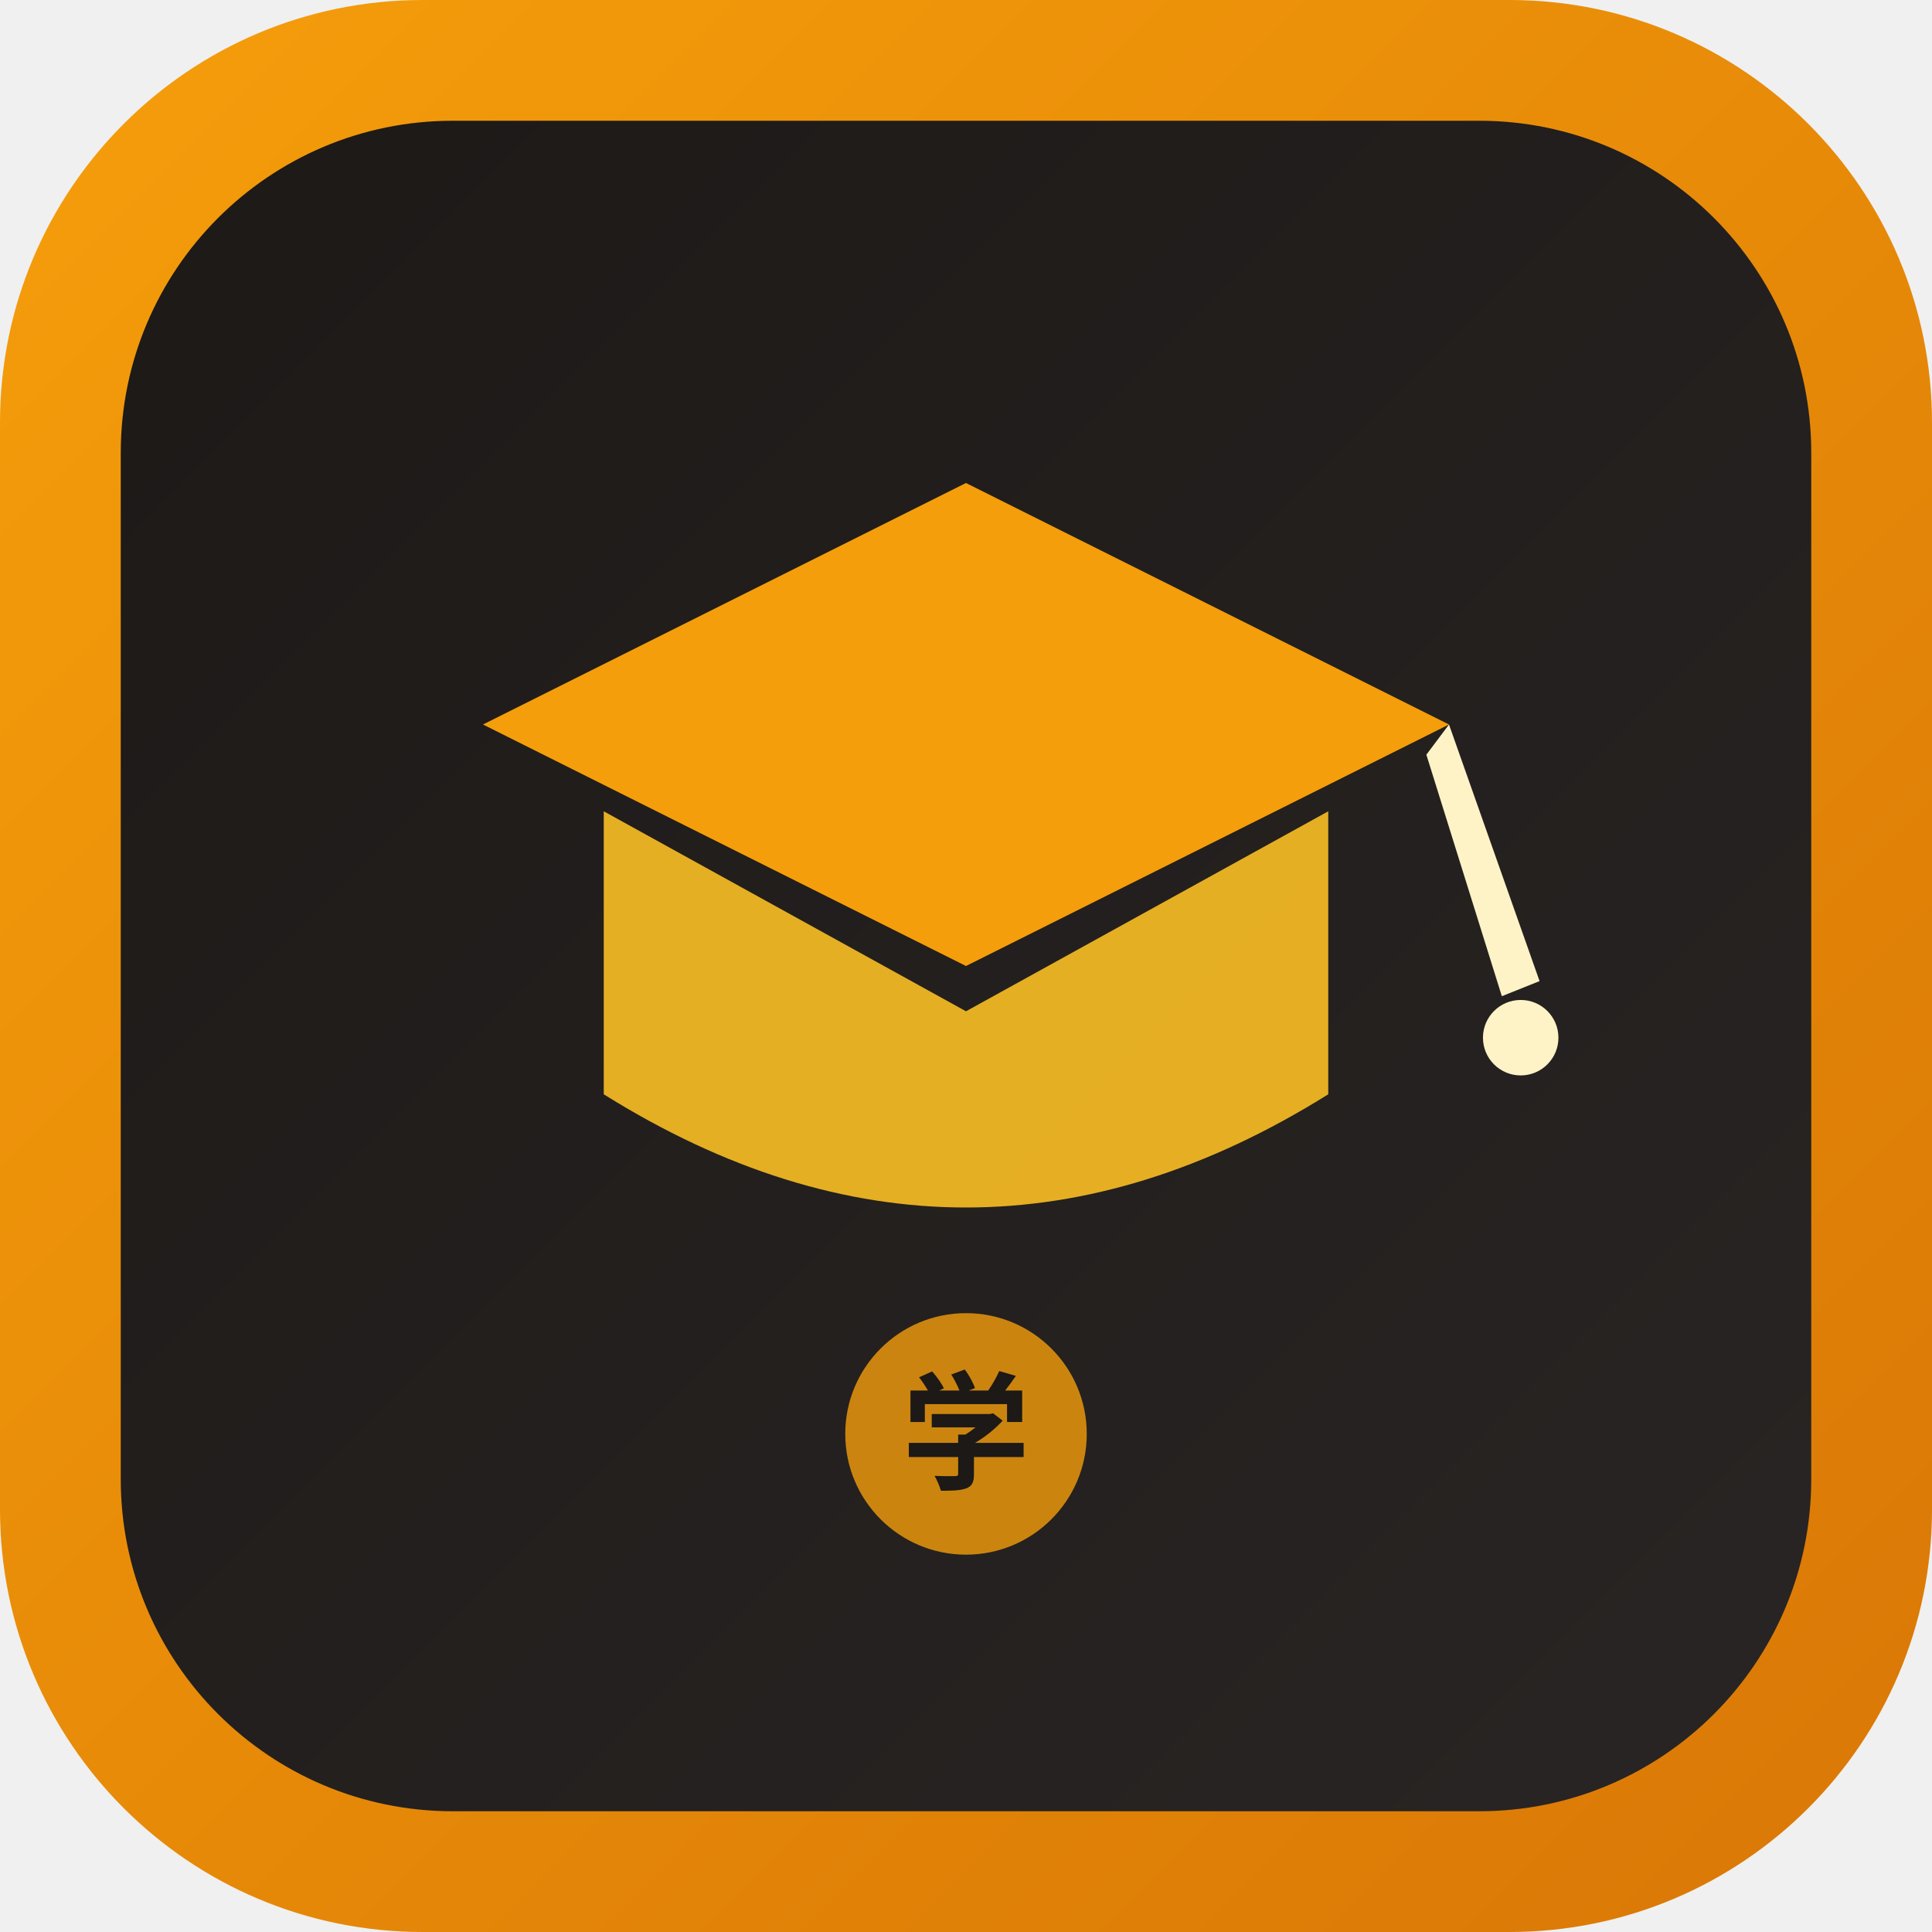
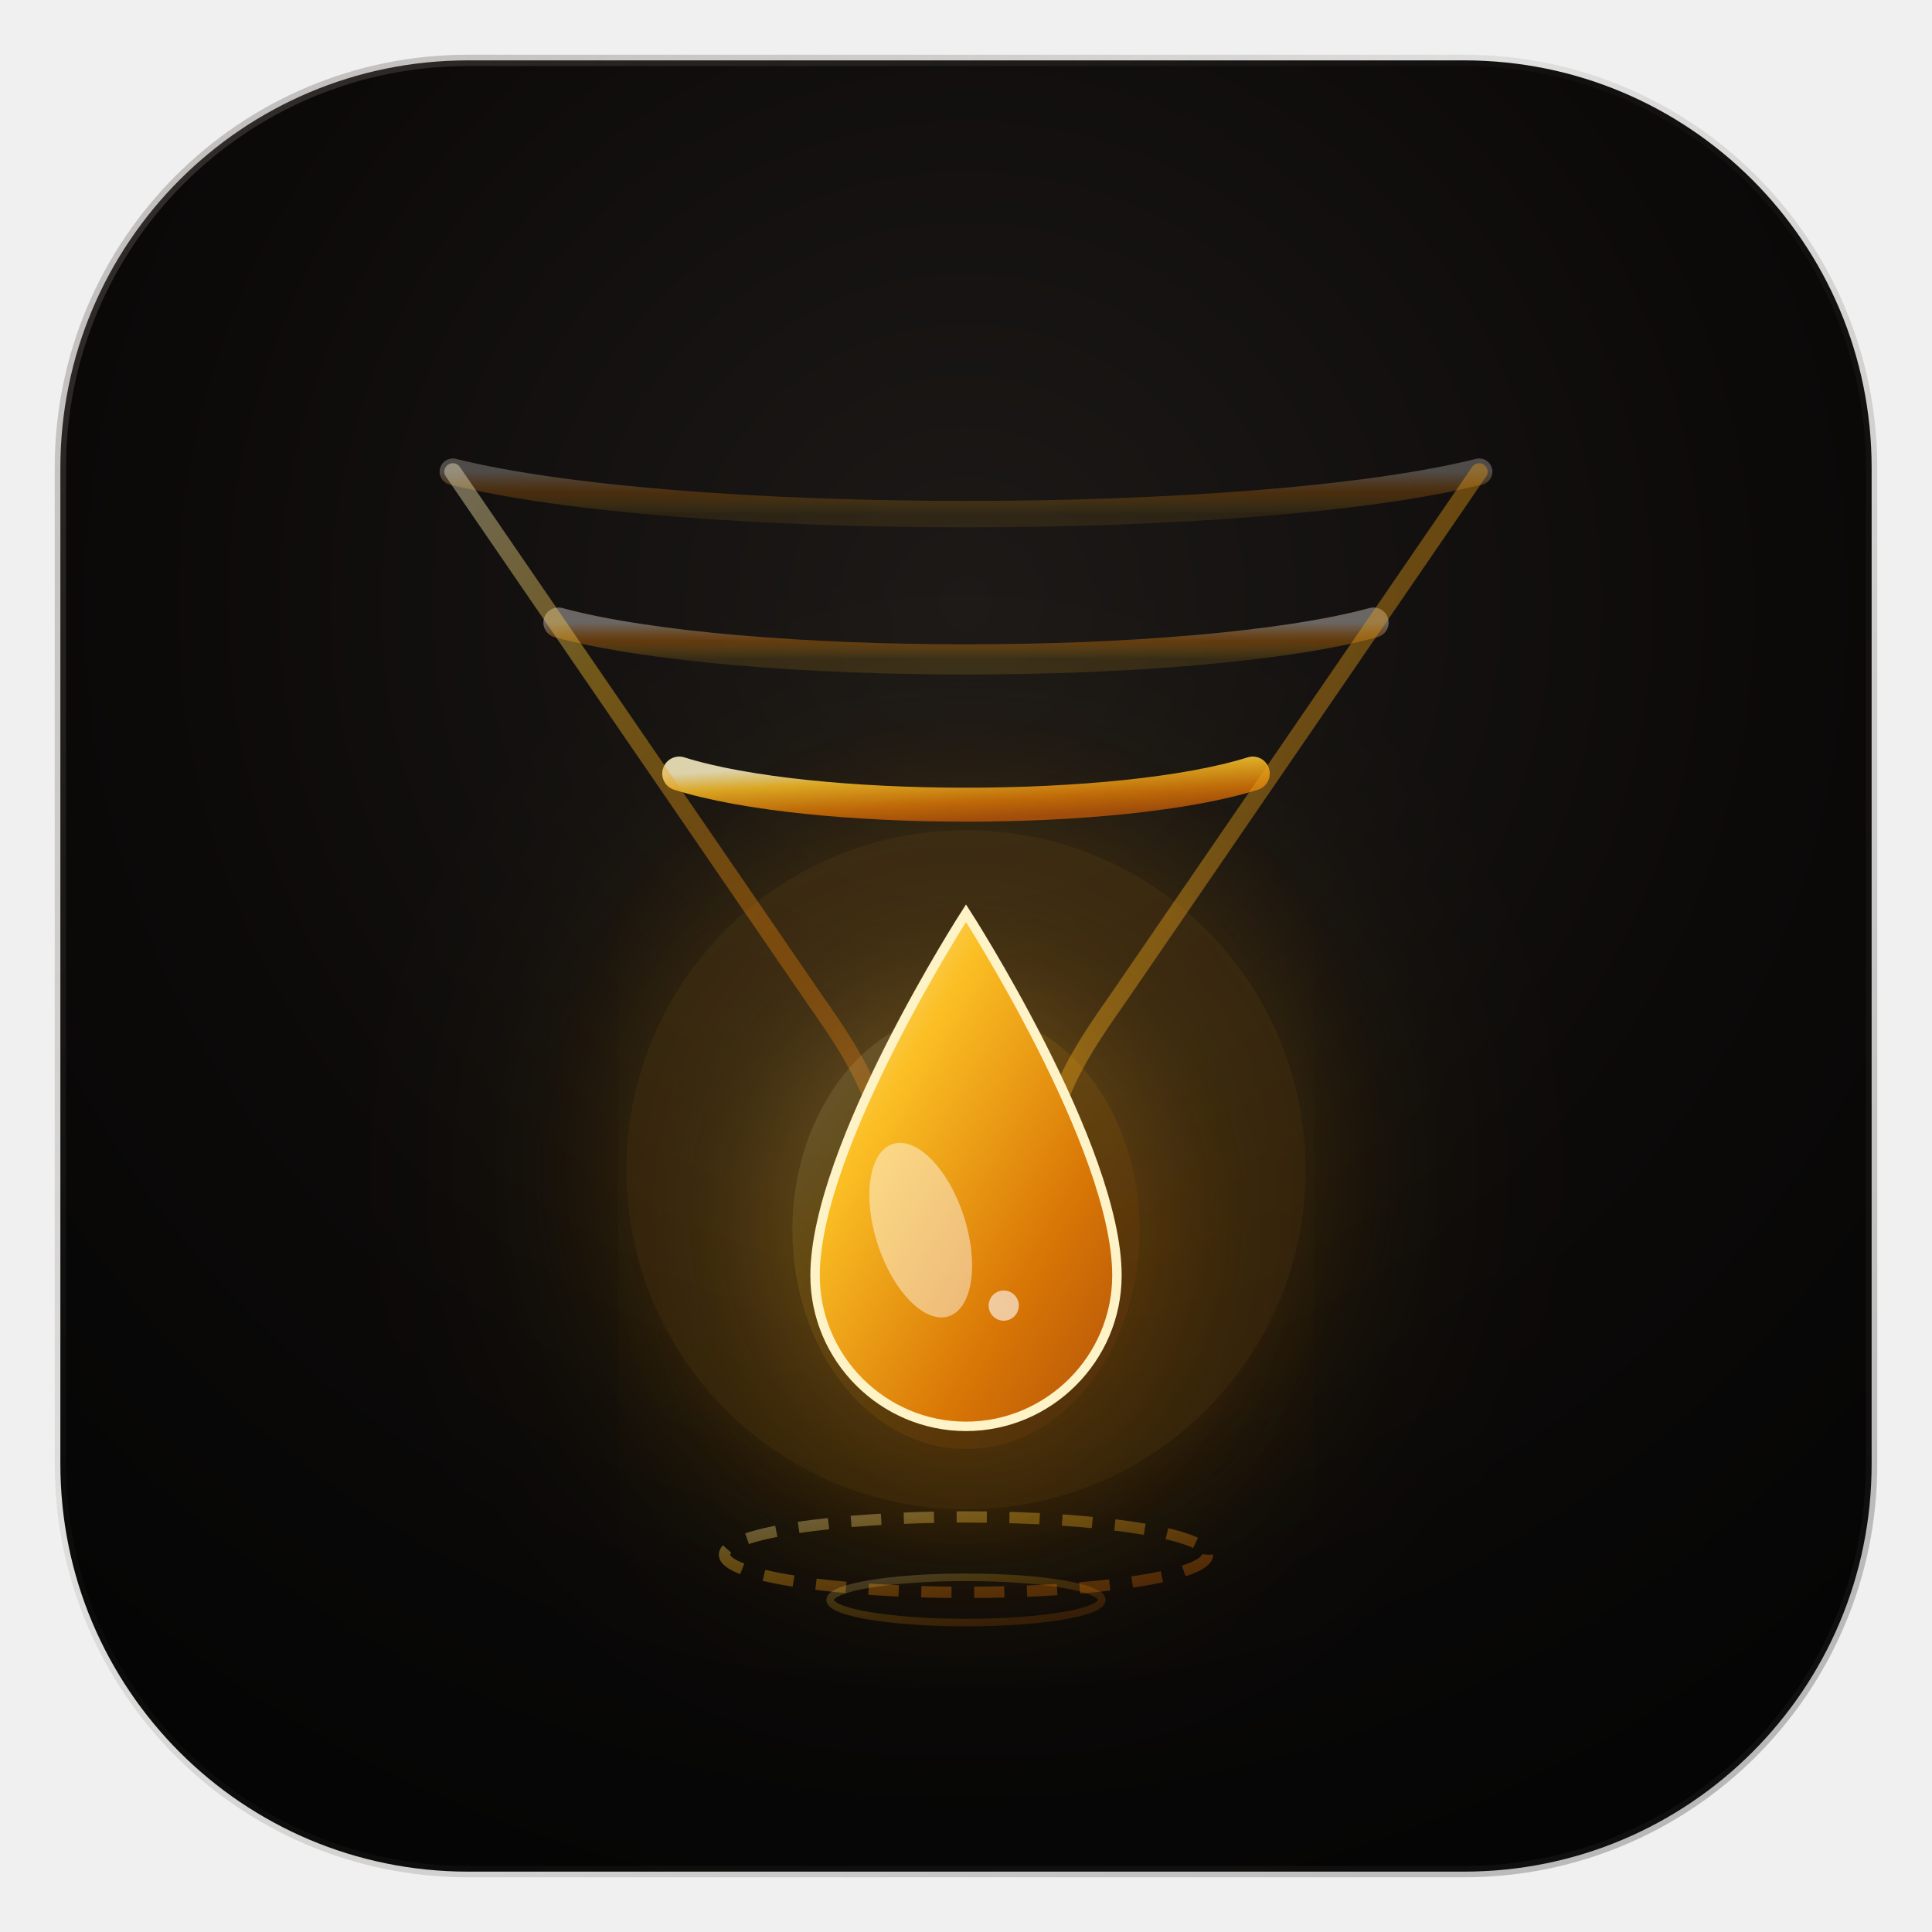
<svg xmlns="http://www.w3.org/2000/svg" viewBox="0 0 512 512" width="512" height="512">
  <defs>
-     <linearGradient id="bgGrad" x1="0%" y1="0%" x2="100%" y2="100%">
-       <stop offset="0%" stop-color="#f59e0b" />
-       <stop offset="100%" stop-color="#d97706" />
+     <radialGradient id="bgGrad" cx="50%" cy="30%" r="75%">
+       <stop offset="0%" stop-color="#1c1917" />
+       <stop offset="60%" stop-color="#0c0a09" />
+       <stop offset="100%" stop-color="#050505" />
+     </radialGradient>
+     <linearGradient id="goldEssence" x1="0%" y1="0%" x2="100%" y2="100%">
+       <stop offset="0%" stop-color="#fef3c7" />
+       <stop offset="30%" stop-color="#fbbf24" />
+       <stop offset="70%" stop-color="#d97706" />
+       <stop offset="100%" stop-color="#b45309" />
    </linearGradient>
-     <linearGradient id="innerGrad" x1="0%" y1="0%" x2="100%" y2="100%">
-       <stop offset="0%" stop-color="#1c1917" />
-       <stop offset="100%" stop-color="#292524" />
+     <linearGradient id="strataGrad" x1="0%" y1="0%" x2="0%" y2="100%">
+       <stop offset="0%" stop-color="#a8a29e" stop-opacity="0.9" />
+       <stop offset="50%" stop-color="#d97706" stop-opacity="0.6" />
+       <stop offset="100%" stop-color="#fbbf24" stop-opacity="0.2" />
+     </linearGradient>
+     <filter id="coreGlow" x="-50%" y="-50%" width="200%" height="200%">
+       <feGaussianBlur stdDeviation="16" result="blur1" />
+       <feGaussianBlur stdDeviation="32" result="blur2" />
+       <feMerge>
+         <feMergeNode in="blur2" />
+         <feMergeNode in="blur1" />
+         <feMergeNode in="SourceGraphic" />
+       </feMerge>
+     </filter>
+     <linearGradient id="borderShine" x1="0%" y1="0%" x2="100%" y2="100%">
+       <stop offset="0%" stop-color="#78716c" stop-opacity="0.4" />
+       <stop offset="40%" stop-color="#44403c" stop-opacity="0.1" />
+       <stop offset="100%" stop-color="#292524" stop-opacity="0.3" />
    </linearGradient>
  </defs>
-   <rect width="512" height="512" rx="112" fill="url(#bgGrad)" />
-   <rect x="32" y="32" width="448" height="448" rx="88" fill="url(#innerGrad)" />
-   <path d="M256 128 L384 192 L256 256 L128 192 Z" fill="#f59e0b" />
-   <path d="M160 215 L160 290 Q256 350 352 290 L352 215 L256 268 Z" fill="#fbbf24" opacity="0.9" />
-   <path d="M384 192 L408 260 L398 264 L378 200 Z" fill="#fef3c7" />
-   <circle cx="403" cy="275" r="10" fill="#fef3c7" />
-   <circle cx="256" cy="380" r="32" fill="#f59e0b" opacity="0.8" />
-   <text x="256" y="392" font-family="Noto Sans JP, sans-serif" font-size="34" font-weight="bold" fill="#1c1917" text-anchor="middle">学</text>
+   <rect x="16" y="16" width="480" height="480" rx="108" fill="url(#bgGrad)" stroke="url(#borderShine)" stroke-width="3" />
+   <circle cx="256" cy="310" r="90" fill="#f59e0b" opacity="0.15" filter="url(#coreGlow)" />
+   <path d="M 120 125 C 180 140, 332 140, 392 125" fill="none" stroke="url(#strataGrad)" stroke-width="7" stroke-linecap="round" opacity="0.45" />
+   <path d="M 148 165 C 196 178, 316 178, 364 165" fill="none" stroke="url(#strataGrad)" stroke-width="8" stroke-linecap="round" opacity="0.65" />
+   <path d="M 180 205 C 215 216, 297 216, 332 205" fill="none" stroke="url(#goldEssence)" stroke-width="9" stroke-linecap="round" opacity="0.85" />
+   <path d="M 120 125 L 216 265 C 228 282, 236 295, 236 320" fill="none" stroke="url(#goldEssence)" stroke-width="4.5" stroke-linecap="round" opacity="0.4" />
+   <path d="M 392 125 L 296 265 C 284 282, 276 295, 276 320" fill="none" stroke="url(#goldEssence)" stroke-width="4.5" stroke-linecap="round" opacity="0.4" />
+   <ellipse cx="256" cy="326" rx="46" ry="58" fill="url(#goldEssence)" opacity="0.25" filter="url(#coreGlow)" />
+   <path d="M 256 242             C 256 242, 296 304, 296 338             C 296 360, 278 378, 256 378             C 234 378, 216 360, 216 338             C 216 304, 256 242, 256 242 Z" fill="url(#goldEssence)" stroke="#fef3c7" stroke-width="2.5" />
+   <ellipse cx="244" cy="326" rx="12" ry="24" transform="rotate(-18 244 326)" fill="#ffffff" opacity="0.45" />
+   <circle cx="266" cy="346" r="4" fill="#ffffff" opacity="0.6" />
+   <ellipse cx="256" cy="412" rx="64" ry="10" fill="none" stroke="url(#goldEssence)" stroke-width="3" stroke-dasharray="8 6" opacity="0.35" />
+   <ellipse cx="256" cy="424" rx="36" ry="6" fill="none" stroke="url(#goldEssence)" stroke-width="2" opacity="0.2" />
</svg>
